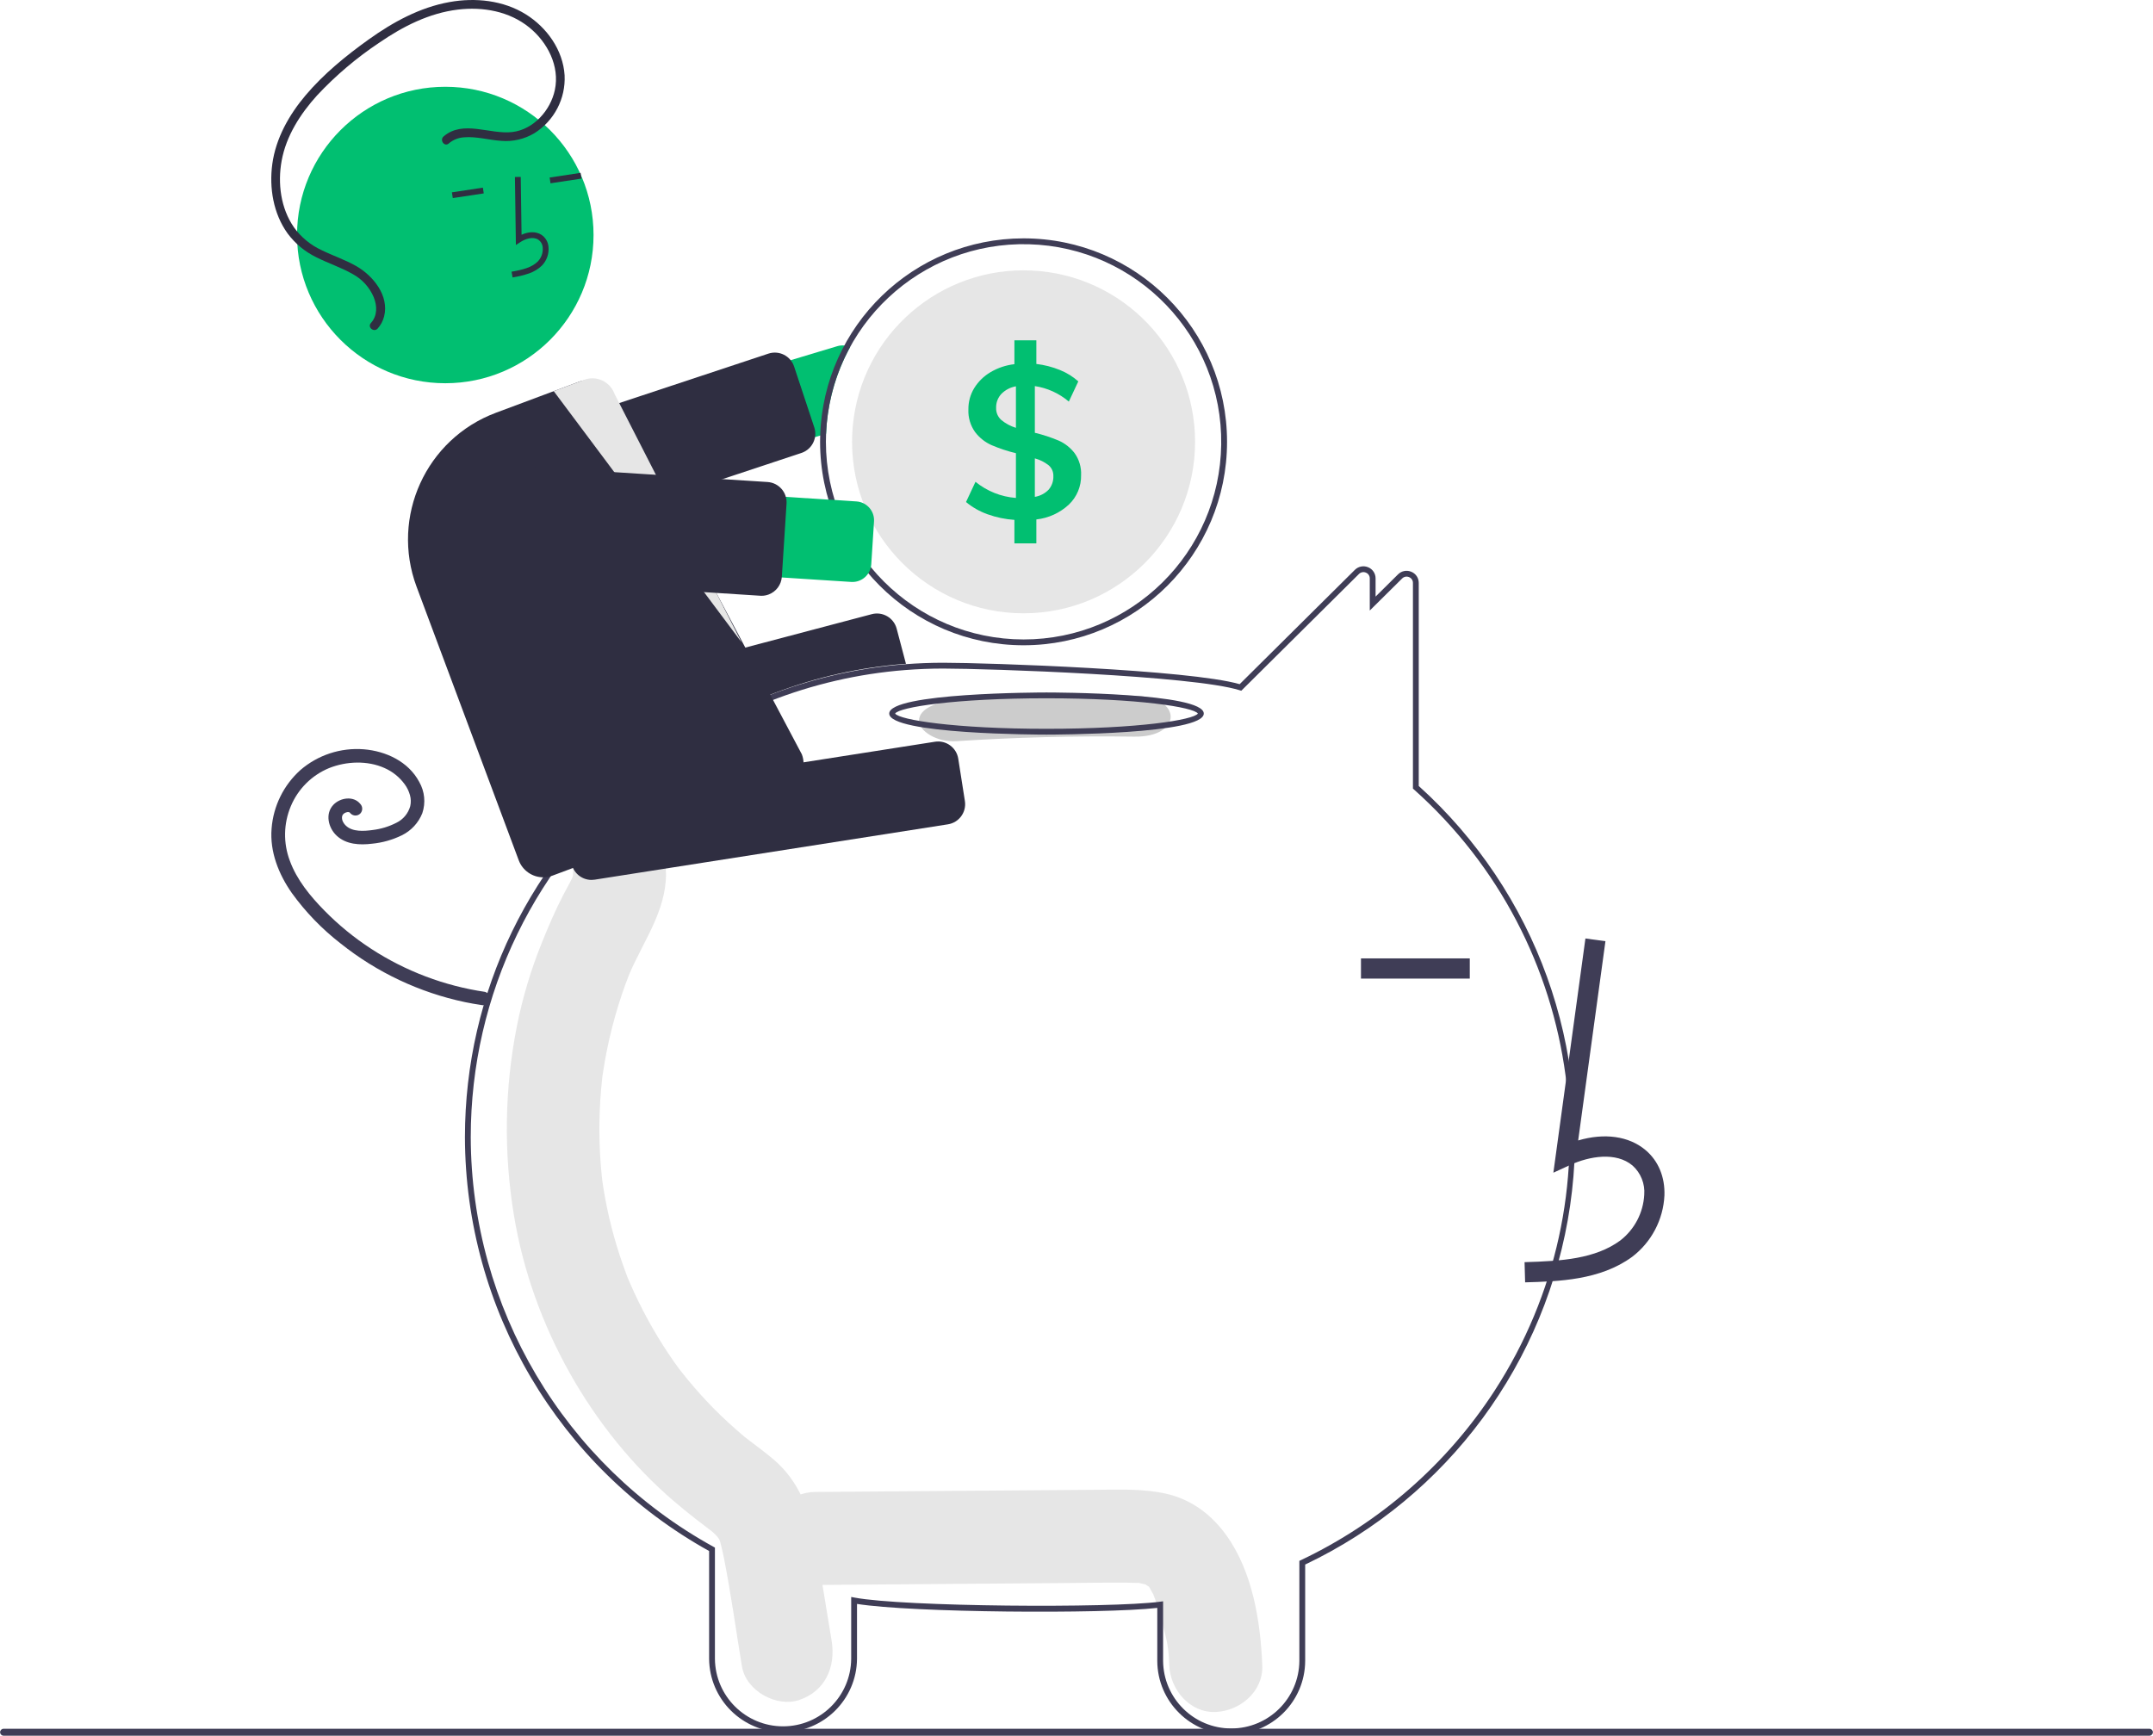
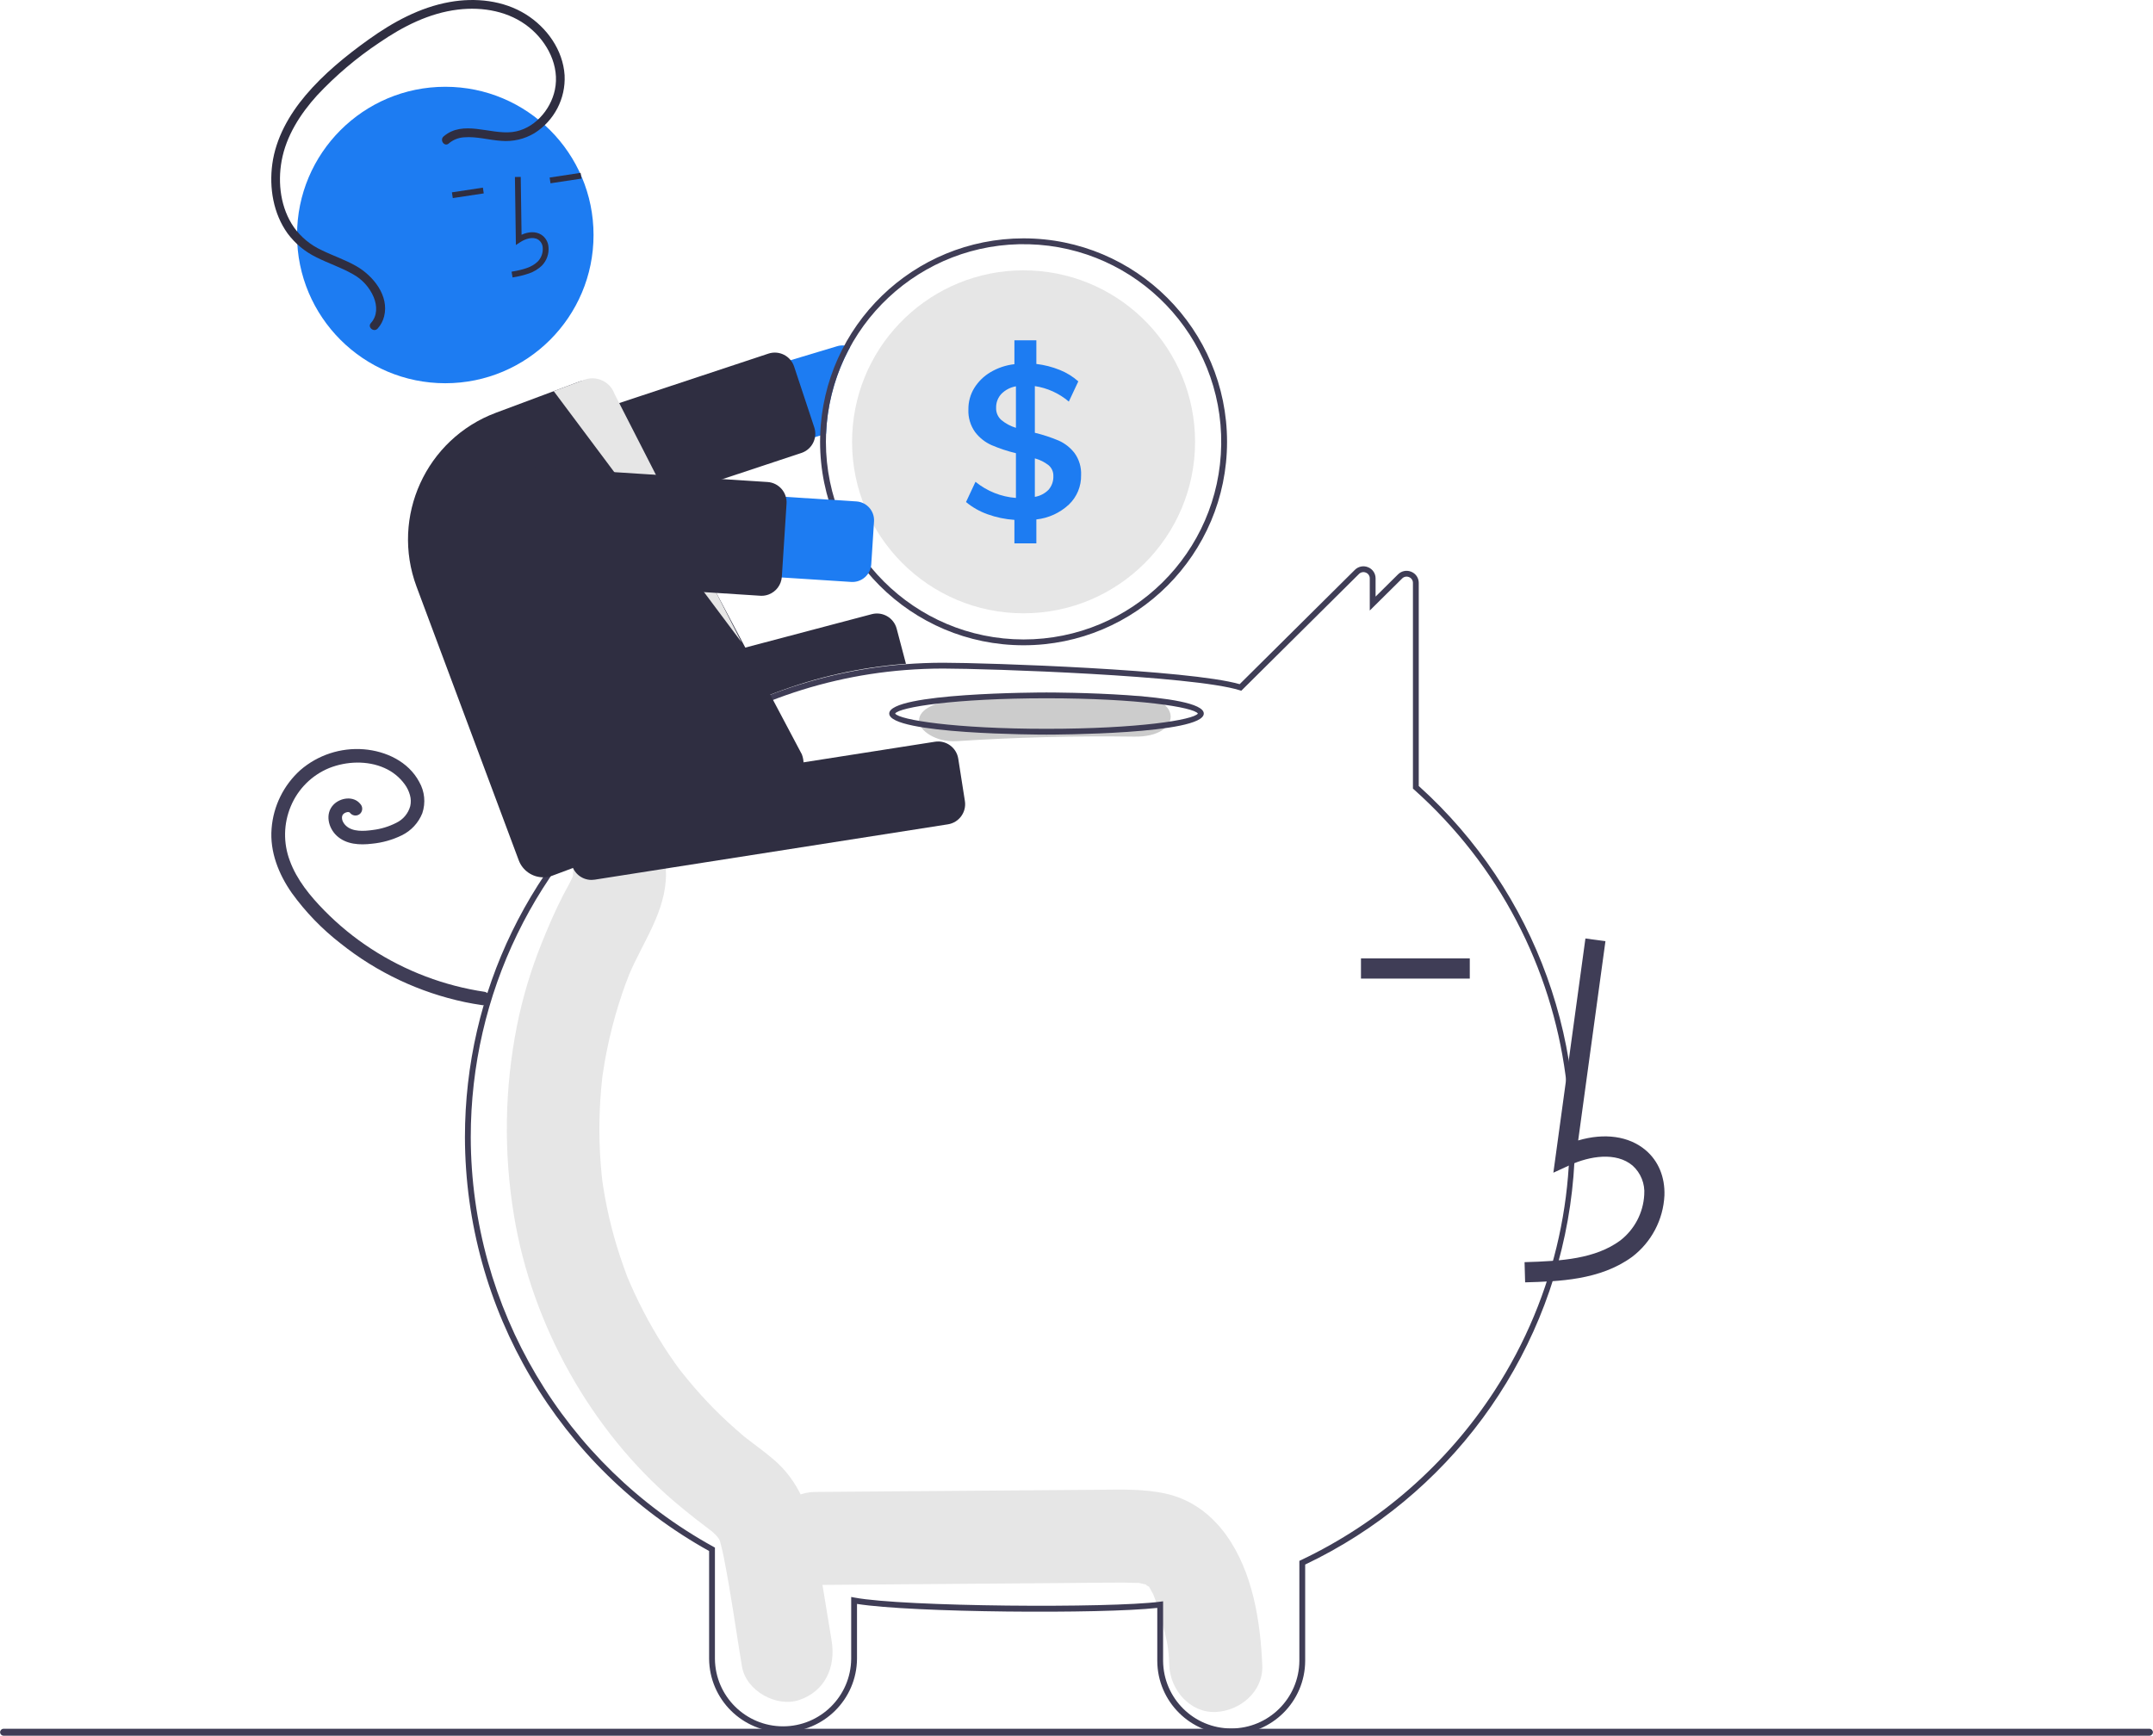
<svg xmlns="http://www.w3.org/2000/svg" data-name="Layer 1" width="740.675" height="597.175" viewBox="0 0 740.675 597.175">
  <path d="M651.612,679.719c-5.122-7.172-12.055-12.419-20.771-14.383-7.601-1.713-15.416-1.421-23.142-1.361l-97.692.753c-8.367.065-16.389,7.313-16,16,.386,8.614,7.032,16.069,16,16q42.926-.331,85.851-.662c6.747-.052,13.497-.174,20.244-.152,1.515.005,3.024.085,4.538.102.367.004.631.001.818-.007.047.014.086.027.147.044.79.217,1.6.366,2.394.572-.278.008.515.503.914.671.055.108.171.299.366.595.272.51,1.077,2.059,1.11,2.01a71.762,71.762,0,0,1,2.987,9.393c1.859,7.047,2.268,8.52,2.536,15.132.338,8.352,7.117,16.398,16,16,8.379-.375,16.363-7.042,16-16C663.3,709.333,660.651,692.377,651.612,679.719Z" transform="translate(-229.6623 -151.4124)" fill="#e6e6e6" />
  <path d="M515.749,715.825c-1.835-11.12-3.635-22.246-5.505-33.36-1.898-11.274-5.774-21.598-14.548-28.997-2.344-1.977-4.775-3.823-7.216-5.663-.858-.647-1.715-1.295-2.563-1.956-.051-.04-.083-.064-.127-.099-.093-.08-.205-.176-.355-.303-3.657-3.095-7.19-6.327-10.556-9.763q-4.483-4.577-8.575-9.545-1.022-1.241-2.019-2.504c-.114-.145-.729-.94-1.135-1.459-.377-.519-1.066-1.457-1.182-1.621q-1.164-1.646-2.286-3.322a156.126,156.126,0,0,1-13.187-24.115q-.547-1.251-1.068-2.517c-.093-.258-.214-.588-.374-1.029-.741-2.038-1.481-4.074-2.159-6.137q-2.16-6.571-3.714-13.336-.768-3.34-1.383-6.715-.317-1.735-.593-3.478c-.03-.193-.21-1.446-.316-2.154-.078-.712-.224-1.972-.243-2.166q-.176-1.756-.312-3.516-.307-3.96-.415-7.933-.185-7.061.253-14.122c.166-2.645.402-5.282.693-7.915.018-.162.031-.29.044-.406.018-.118.038-.251.062-.417.215-1.455.442-2.908.695-4.356a159.294,159.294,0,0,1,3.739-16.313q1.088-3.809,2.363-7.555.568-1.663,1.173-3.314c-.026.071,1.182-3.016,1.198-3.119,4.795-11.329,12.638-21.657,12.648-34.526.007-8.713-7.364-17.06-16-16.657a16.625,16.625,0,0,0-16,16.657c0,.196-.001.363-.001.525-.081.271-.148.498-.208.698-.935,2.032-2.081,3.963-3.107,5.944-2.811,5.423-5.209,11.025-7.488,16.708a159.825,159.825,0,0,0-8.529,28.628,182.098,182.098,0,0,0-.968,65.04c6.204,37.813,26.662,74.009,55.103,98.339,2.468,2.111,4.997,4.152,7.549,6.151,1.056.827,2.121,1.639,3.191,2.446.506.381,2.602,2.034,1.68,1.233,1.982,1.692,2.817,2.543,3.326,3.789.074.288.174.678.311,1.211.359,1.405.7,2.808.983,4.233,2.476,12.451,4.196,25.112,6.264,37.644,1.421,8.611,12.022,14.215,19.682,11.634C513.49,733.312,517.272,725.051,515.749,715.825Z" transform="translate(-229.6623 -151.4124)" fill="#e6e6e6" />
  <path d="M653.23,748.12a25.374,25.374,0,0,1-25.44-25.25V704.619c-19.109,2.139-84.543,1.644-103.3-1.37v18.892a25.441,25.441,0,0,1-50.88,0v-37.092a163.307,163.307,0,0,1-84-142.388c0-49.83,22.583-96.314,61.959-127.534a164.075,164.075,0,0,1,89.323-35.173c4.427-.347,8.881-.523,13.239-.523,15.352,0,84.619,2.372,101.998,7.372L695.756,347.48a4.16,4.16,0,0,1,4.55-.907,4.1,4.1,0,0,1,2.584,3.847v6.252l7.716-7.642a4.151,4.151,0,0,1,4.546-.908,4.102,4.102,0,0,1,2.587,3.848v69.865a162.759,162.759,0,0,1-39.07,267.866v33.169A25.374,25.374,0,0,1,653.23,748.12ZM629.79,702.351v20.52a23.441,23.441,0,0,0,46.88,0V688.438l.571-.271a162.456,162.456,0,0,0,66.531-58.182,160.325,160.325,0,0,0-27.699-206.96l-.332-.298V351.97a2.103,2.103,0,0,0-1.342-1.996,2.149,2.149,0,0,0-2.381.473l-11.127,11.021V350.42a2.103,2.103,0,0,0-1.342-1.996,2.154,2.154,0,0,0-2.385.477l-40.476,40.164-.575-.18c-16.156-5.057-86.513-7.454-101.982-7.454-4.306,0-8.707.174-13.082.517a162.075,162.075,0,0,0-88.237,34.746c-38.895,30.838-61.202,76.751-61.202,125.967A161.315,161.315,0,0,0,475.094,683.585l.516.286v38.27a23.441,23.441,0,0,0,46.88,0V700.854l1.185.223c16.856,3.171,87.832,3.671,104.985,1.421Z" transform="translate(-229.6623 -151.4124)" fill="#3f3d56" />
-   <path d="M517.66,270.53,406.92,303.81a13.882,13.882,0,0,0,7.99,26.59l96.91-29.13,2.03-.61a67.517,67.517,0,0,1,8.29-29.86,6.165,6.165,0,0,0-2-.52A6.367,6.367,0,0,0,517.66,270.53Z" transform="translate(-229.6623 -151.4124)" fill="#01bf71" />
+   <path d="M517.66,270.53,406.92,303.81a13.882,13.882,0,0,0,7.99,26.59l96.91-29.13,2.03-.61a67.517,67.517,0,0,1,8.29-29.86,6.165,6.165,0,0,0-2-.52A6.367,6.367,0,0,0,517.66,270.53Z" transform="translate(-229.6623 -151.4124)" fill="#1D7CF2" />
  <path d="M412.995,337.495a7.013,7.013,0,0,1-6.638-4.801l-6.925-20.896a6.999,6.999,0,0,1,4.443-8.847l90.131-29.87a7,7,0,0,1,8.847,4.442l6.925,20.896a6.976,6.976,0,0,1-4.193,8.759q-.125.047-.252.088l-90.129,29.869A7.003,7.003,0,0,1,412.995,337.495Z" transform="translate(-229.6623 -151.4124)" fill="#2f2e41" />
  <path d="M581.79,233.42a70.031,70.031,0,0,0-69.97,67.85c-.02.71-.03,1.43-.03,2.15a70,70,0,1,0,70-70Zm0,138a68.071,68.071,0,0,1-68-68q0-1.395.06-2.76A67.998,67.998,0,1,1,581.79,371.42Z" transform="translate(-229.6623 -151.4124)" fill="#3f3d56" />
  <path d="M640.79,303.42a59,59,0,0,1-118,0c0-1.87.09-3.71.26-5.53A59,59,0,0,1,640.79,303.42Z" transform="translate(-229.6623 -151.4124)" fill="#e6e6e6" />
-   <path d="M599.36,307.34a14.048,14.048,0,0,0-5.47-4.33,53.139,53.139,0,0,0-8.22-2.7V284.25a23.396,23.396,0,0,1,11.69,5.33l3.26-6.95a21.561,21.561,0,0,0-6.36-3.93,31.259,31.259,0,0,0-8.07-2.07v-8.14h-7.55v8.22a20.672,20.672,0,0,0-8.25,2.77,16.399,16.399,0,0,0-5.59,5.48,13.771,13.771,0,0,0-1.99,7.29,12.463,12.463,0,0,0,2.29,7.8,14.51,14.51,0,0,0,5.7,4.52,52.692,52.692,0,0,0,8.36,2.77v15.39A24.988,24.988,0,0,1,565.25,317.18l-3.26,6.96a24.58,24.58,0,0,0,7.44,4.22,34.161,34.161,0,0,0,9.21,1.92v8.07h7.55v-8.22a19.538,19.538,0,0,0,11.21-5.14,13.59,13.59,0,0,0,4.18-10.1A12.055,12.055,0,0,0,599.36,307.34Zm-20.2-8.73a14.499,14.499,0,0,1-5.03-2.7,5.32,5.32,0,0,1-1.78-4.18,6.726,6.726,0,0,1,1.82-4.81,9.202,9.202,0,0,1,4.99-2.59Zm11.25,21.28a8.557,8.557,0,0,1-4.74,2.47V309.12a13.24,13.24,0,0,1,4.74,2.37,4.658,4.658,0,0,1,1.63,3.7A6.804,6.804,0,0,1,590.41,319.89Z" transform="translate(-229.6623 -151.4124)" fill="#01bf71" />
+   <path d="M599.36,307.34a14.048,14.048,0,0,0-5.47-4.33,53.139,53.139,0,0,0-8.22-2.7V284.25a23.396,23.396,0,0,1,11.69,5.33l3.26-6.95a21.561,21.561,0,0,0-6.36-3.93,31.259,31.259,0,0,0-8.07-2.07v-8.14h-7.55v8.22a20.672,20.672,0,0,0-8.25,2.77,16.399,16.399,0,0,0-5.59,5.48,13.771,13.771,0,0,0-1.99,7.29,12.463,12.463,0,0,0,2.29,7.8,14.51,14.51,0,0,0,5.7,4.52,52.692,52.692,0,0,0,8.36,2.77v15.39A24.988,24.988,0,0,1,565.25,317.18l-3.26,6.96a24.58,24.58,0,0,0,7.44,4.22,34.161,34.161,0,0,0,9.21,1.92v8.07h7.55v-8.22a19.538,19.538,0,0,0,11.21-5.14,13.59,13.59,0,0,0,4.18-10.1A12.055,12.055,0,0,0,599.36,307.34Zm-20.2-8.73a14.499,14.499,0,0,1-5.03-2.7,5.32,5.32,0,0,1-1.78-4.18,6.726,6.726,0,0,1,1.82-4.81,9.202,9.202,0,0,1,4.99-2.59Zm11.25,21.28a8.557,8.557,0,0,1-4.74,2.47V309.12a13.24,13.24,0,0,1,4.74,2.37,4.658,4.658,0,0,1,1.63,3.7A6.804,6.804,0,0,1,590.41,319.89Z" transform="translate(-229.6623 -151.4124)" fill="#1D7CF2" />
  <path d="M416.209,422.184a7.023,7.023,0,0,1-6.775-5.216l-3.77-14.27a7.004,7.004,0,0,1,4.975-8.551l118.941-31.43a7.015,7.015,0,0,1,8.551,4.985l3.194,12.09-.598.046a160.163,160.163,0,0,0-84.108,31.871l-.173.084-38.46,10.16A6.963,6.963,0,0,1,416.209,422.184Z" transform="translate(-229.6623 -151.4124)" fill="#2f2e41" />
  <path d="M396.51,492.671a98.108,98.108,0,0,1-39.122-14.792A95.527,95.527,0,0,1,341.214,464.65c-4.828-4.924-9.447-10.521-11.838-17.079a25.299,25.299,0,0,1,.331-18.769,24.334,24.334,0,0,1,13.169-13.126c5.99-2.389,13.226-2.644,19.055-.028a17.089,17.089,0,0,1,6.964,5.606,11.435,11.435,0,0,1,1.81,3.758,7.674,7.674,0,0,1,.09,3.759,9.016,9.016,0,0,1-4.774,5.723,24.068,24.068,0,0,1-8.152,2.486c-2.86.39-6.969.745-9.268-1.551a4.669,4.669,0,0,1-1.093-1.611,3.114,3.114,0,0,1-.172-1.458c-.034.217.139-.472.129-.445-.036.102-.194.35.03-.031a3.397,3.397,0,0,1,.233-.363c-.076.098-.243.262.055-.019a1.962,1.962,0,0,1,.914-.564c.138-.04.279-.072.418-.11.353-.096-.352.005.009-.006.139-.004.28-.001.419-.007.354-.016-.349-.097-.01-.011.132.033.262.065.392.106.282.089-.2-.207-.009.014.224.259-.235-.252.019-.001a4.624,4.624,0,0,1,.358.394,2.359,2.359,0,0,0,3.315,0,2.399,2.399,0,0,0,0-3.315c-2.311-2.865-6.877-2.157-9.215.264-2.982,3.088-1.801,7.983,1.1,10.678,3.284,3.051,7.934,3.263,12.158,2.751a29.817,29.817,0,0,0,10.269-2.902,14.398,14.398,0,0,0,7.024-7.588,13.174,13.174,0,0,0-1.056-10.769c-3.729-7.011-11.452-10.606-19.084-11.228a29.812,29.812,0,0,0-21.819,7.163,30.154,30.154,0,0,0-9.888,20.075c-.666,7.996,2.436,15.761,6.959,22.214a84.627,84.627,0,0,0,16.779,17.353,102.473,102.473,0,0,0,42.812,20.191q2.792.577,5.615.988a2.421,2.421,0,0,0,2.883-1.637,2.361,2.361,0,0,0-1.637-2.883Z" transform="translate(-229.6623 -151.4124)" fill="#3f3d56" />
  <path d="M619.895,390.794q-30.663-.433-61.133,1.556c-6.943.453-12.951,2.907-12.951,7.032,0,3.449,5.96,7.489,12.951,7.032q30.454-1.989,61.133-1.556C636.569,405.094,636.559,391.029,619.895,390.794Z" transform="translate(-229.6623 -151.4124)" fill="#ccc" />
  <path d="M589.682,404.162c-2.209,0-54.106-.083-54.106-7.251,0-7.168,51.896-7.25,54.106-7.25s54.106.083,54.106,7.25C643.787,404.079,591.891,404.162,589.682,404.162Zm-52.076-7.251c1.42,2.173,20.496,5.251,52.076,5.251s50.656-3.078,52.076-5.251c-1.42-2.173-20.496-5.25-52.076-5.25S539.025,394.738,537.605,396.911Z" transform="translate(-229.6623 -151.4124)" fill="#3f3d56" />
  <path d="M754.336,592.612c11.488-.319,25.786-.718,36.801-8.764a28.262,28.262,0,0,0,11.121-21.103c.225-6.355-2.071-11.901-6.465-15.614-5.753-4.861-14.154-6.002-23.207-3.341l9.38-68.548-6.886-.943L764.052,554.885l5.75-2.639c6.666-3.058,15.817-4.614,21.504.192a12.215,12.215,0,0,1,4.006,10.062,21.361,21.361,0,0,1-8.275,15.735c-8.572,6.261-19.969,7.069-32.895,7.43Z" transform="translate(-229.6623 -151.4124)" fill="#3f3d56" />
  <rect x="468.203" y="329.741" width="37.432" height="6.95" fill="#3f3d56" />
  <path d="M433.148,454.15a7.012,7.012,0,0,1-6.904-5.917L423.959,433.651a7.008,7.008,0,0,1,5.832-8L551.322,406.609a7.007,7.007,0,0,1,7.999,5.832l2.285,14.582a7.007,7.007,0,0,1-5.832,8l-121.531,19.042A7.096,7.096,0,0,1,433.148,454.15Z" transform="translate(-229.6623 -151.4124)" fill="#2f2e41" />
-   <circle cx="153.189" cy="80.855" r="51" fill="#01bf71" />
+   <circle cx="153.189" cy="80.855" r="51" fill="#1D7CF2" />
  <path d="M411.727,245.463a12.095,12.095,0,0,0,4.367-2.676,8.133,8.133,0,0,0,2.255-6.483,5.472,5.472,0,0,0-2.512-4.164c-1.846-1.135-4.285-1.092-6.747.049l-.284-19.908-2.0.028.334,23.404,1.522-.998c1.765-1.156,4.302-1.994,6.127-.872a3.514,3.514,0,0,1,1.573,2.69,6.146,6.146,0,0,1-1.676,4.834c-2.168,2.151-5.377,2.872-9.039,3.531l.354,1.968A32.963,32.963,0,0,0,411.727,245.463Z" transform="translate(-229.6623 -151.4124)" fill="#2f2e41" />
  <rect x="418.838" y="211.679" width="10.772" height="2" transform="translate(-256.7253 -85.49311) rotate(-8.61162)" fill="#2f2e41" />
  <rect x="385.221" y="216.769" width="10.772" height="2" transform="translate(-257.8664 -90.46937) rotate(-8.61162)" fill="#2f2e41" />
  <path d="M416.555,453.258a9.03,9.03,0,0,1-8.434-5.855L372.957,353.235a46.532,46.532,0,0,1,27.284-59.802L428.833,282.756a8.958,8.958,0,0,1,6.878.239,8.832,8.832,0,0,1,4.675,4.986L505.523,410.964a9.002,9.002,0,0,1-5.257,11.638L419.7,452.687A8.976,8.976,0,0,1,416.555,453.258Z" transform="translate(-229.6623 -151.4124)" fill="#2f2e41" />
  <path d="M420.158,285.995l64.629,86.426L441.056,286.902a8.079,8.079,0,0,0-10.349-4.846Z" transform="translate(-229.6623 -151.4124)" fill="#e6e6e6" />
-   <path d="M522.49,351.63l-115.395-7.433a13.879,13.879,0,1,1,1.784-27.701l115.395,7.433a6.499,6.499,0,0,1,6.069,6.904l-.949,14.729a6.501,6.501,0,0,1-6.905,6.069Z" transform="translate(-229.6623 -151.4124)" fill="#01bf71" />
+   <path d="M522.49,351.63l-115.395-7.433a13.879,13.879,0,1,1,1.784-27.701l115.395,7.433a6.499,6.499,0,0,1,6.069,6.904l-.949,14.729a6.501,6.501,0,0,1-6.905,6.069Z" transform="translate(-229.6623 -151.4124)" fill="#1D7CF2" />
  <path d="M491.655,356.395q-.229,0-.458-.015h-0l-94.756-6.104a6.999,6.999,0,0,1-6.536-7.435l1.62-25.158a7,7,0,0,1,7.436-6.535l94.756,6.103a7.008,7.008,0,0,1,6.535,7.435l-1.62,25.159a7.019,7.019,0,0,1-4.546,6.111A6.926,6.926,0,0,1,491.655,356.395Z" transform="translate(-229.6623 -151.4124)" fill="#2f2e41" />
  <path d="M382.267,198.353c6.709-5.77,15.923-.608,23.617-1.512,7.361-.865,13.174-7.468,14.659-14.482,1.732-8.184-2.516-16.383-8.777-21.486-6.857-5.589-15.952-7.193-24.57-6.159-9.878,1.185-18.911,5.789-27.017,11.359a121.85,121.85,0,0,0-21.442,18.169c-5.751,6.352-10.624,13.923-12.18,22.47-1.414,7.768-.334,16.375,4.258,22.955a24.205,24.205,0,0,0,9.474,7.805c3.937,1.933,8.138,3.316,11.952,5.502,5.768,3.305,11.374,10.159,9.567,17.291a9.793,9.793,0,0,1-2.226,4.19c-1.291,1.433-3.619-.461-2.325-1.897,2.273-2.523,2.183-5.888.972-8.9a16.272,16.272,0,0,0-7.233-7.954c-3.993-2.283-8.401-3.692-12.494-5.772a27.023,27.023,0,0,1-9.911-8.214c-4.898-6.807-6.363-15.666-5.253-23.861,1.202-8.868,5.759-16.927,11.471-23.68,6.216-7.349,13.852-13.571,21.652-19.159,8.37-5.997,17.617-11.067,27.85-12.9,8.87-1.59,18.485-.611,26.241,4.223,7.24,4.512,12.792,12.274,13.344,20.947a22.235,22.235,0,0,1-10.376,19.942,19.101,19.101,0,0,1-11.41,2.643c-4.262-.273-8.527-1.578-12.816-1.215a8.941,8.941,0,0,0-5.268,2.128c-1.466,1.261-3.213-1.181-1.759-2.431Z" transform="translate(-229.6623 -151.4124)" fill="#2f2e41" />
  <path d="M969.147,748.588H230.853a1.191,1.191,0,0,1,0-2.381H969.147a1.191,1.191,0,0,1,0,2.381Z" transform="translate(-229.6623 -151.4124)" fill="#3f3d56" />
</svg>
